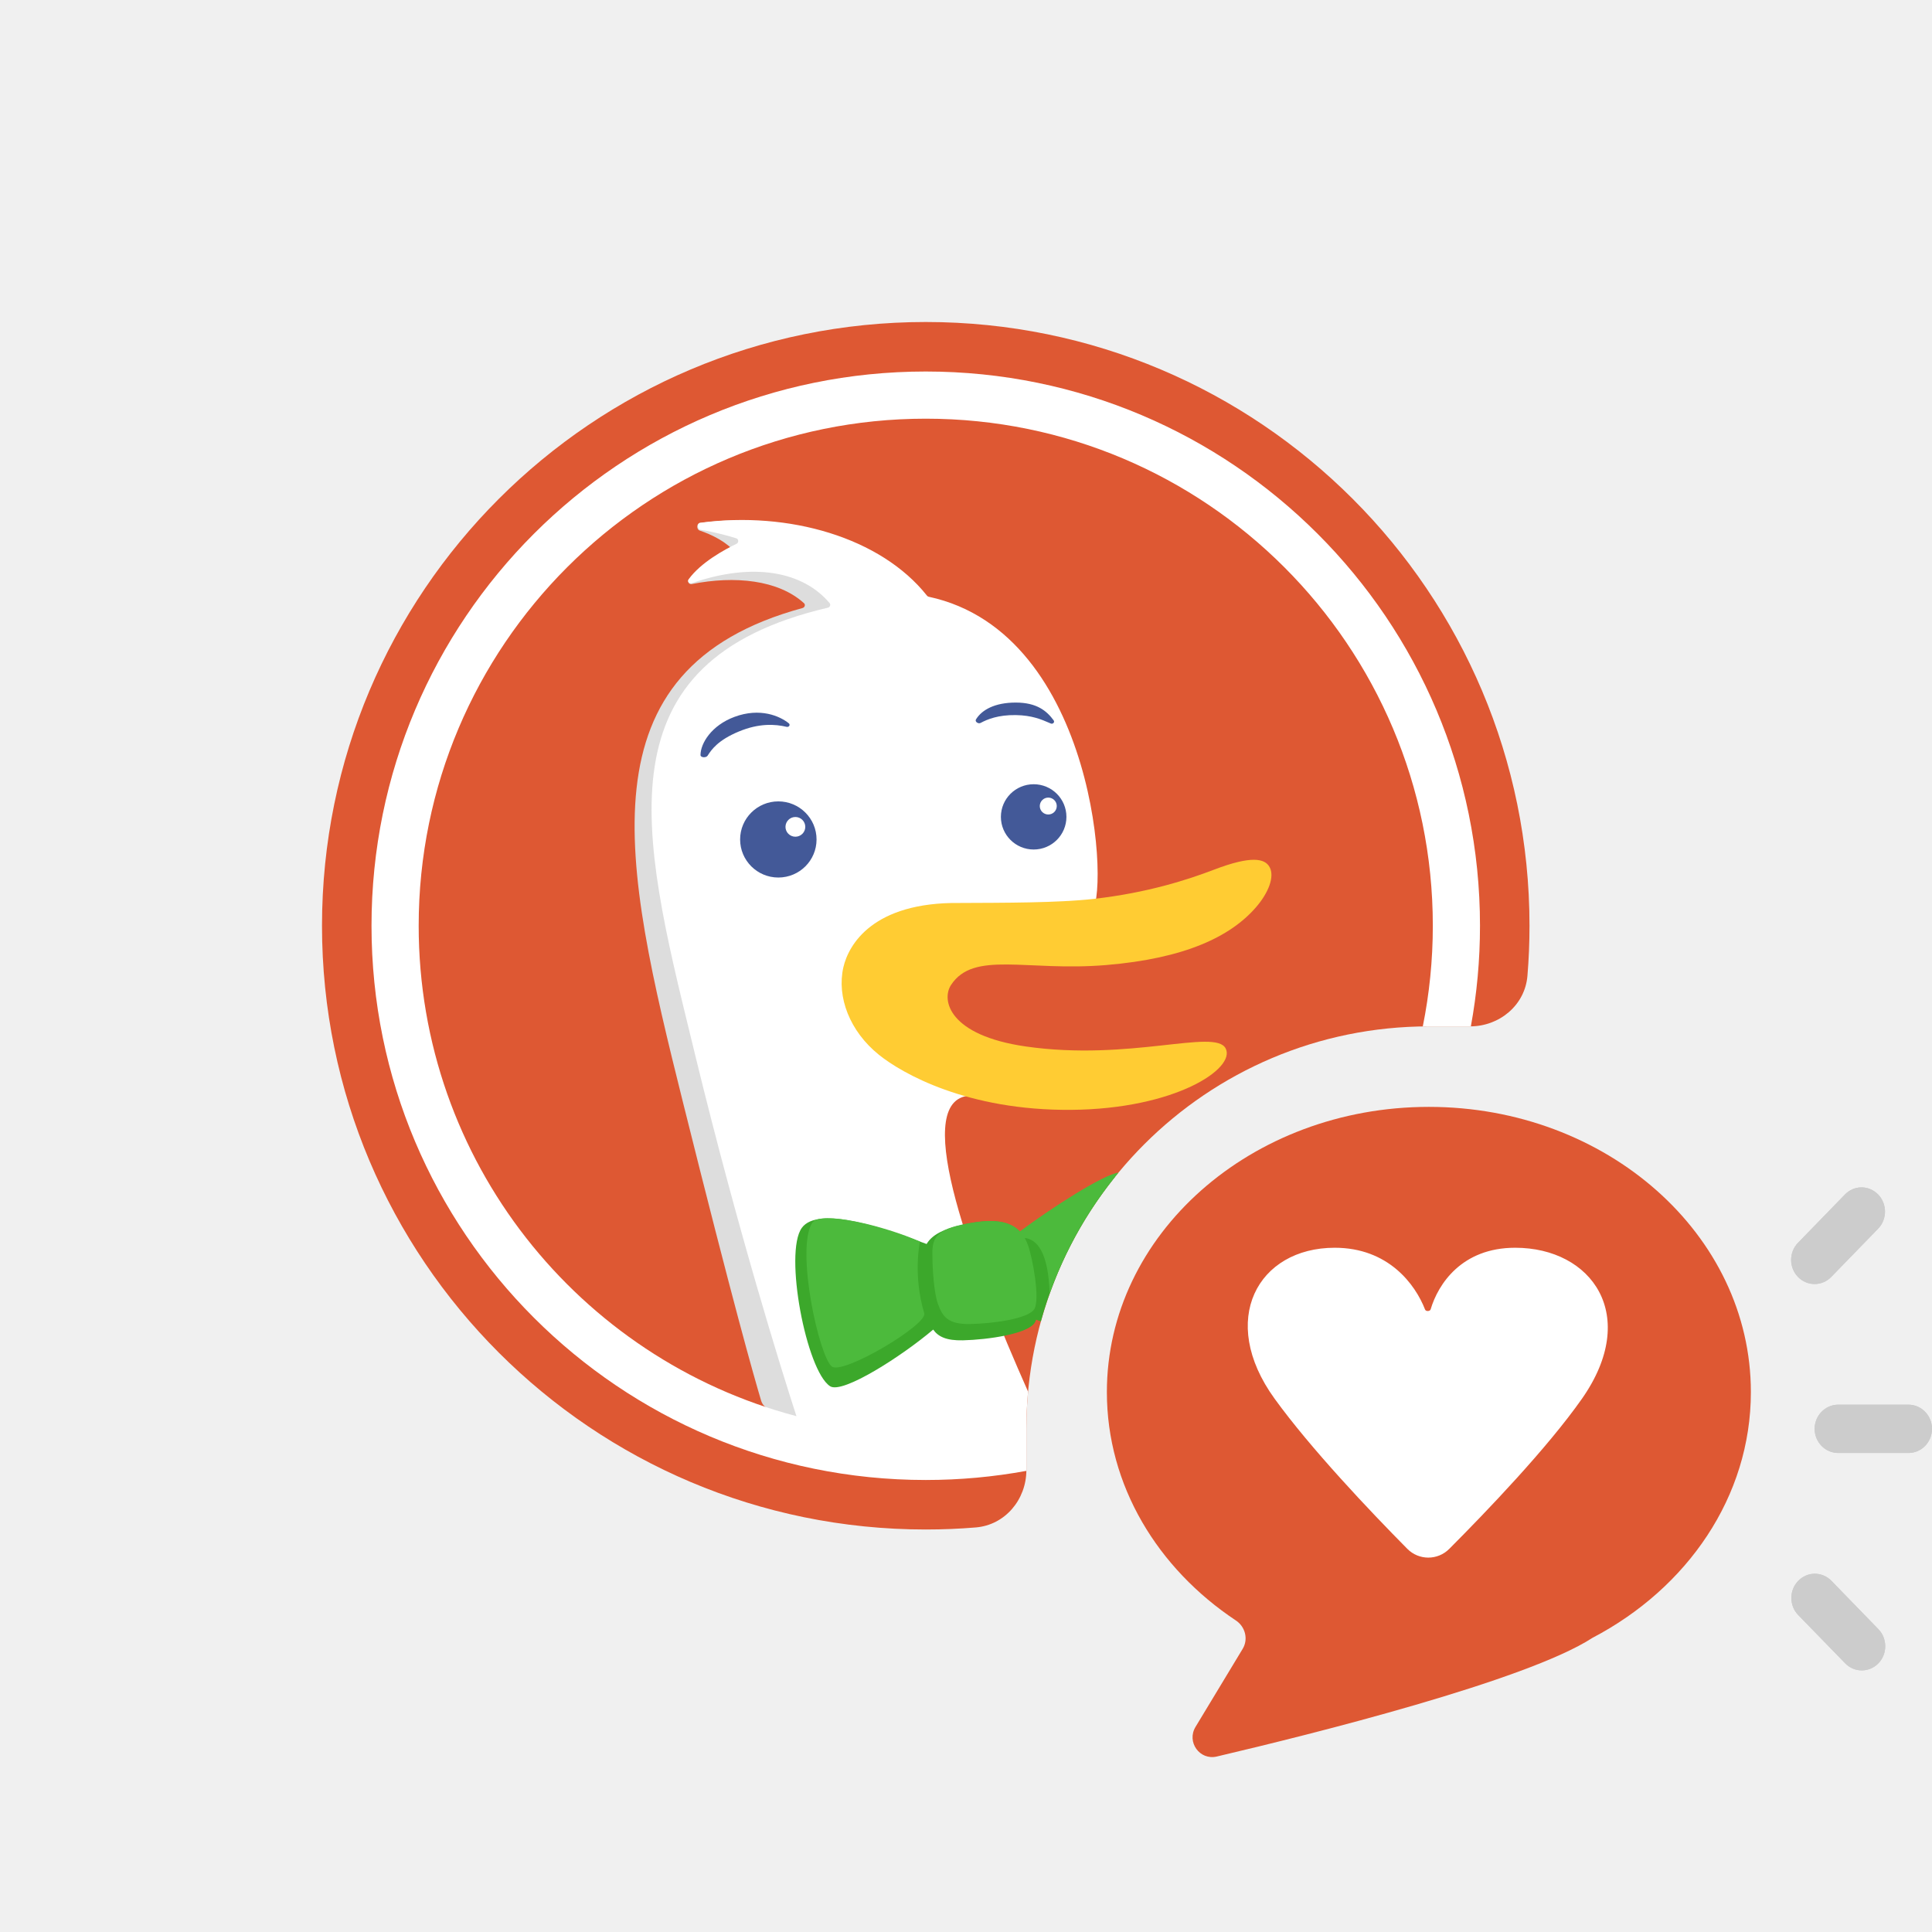
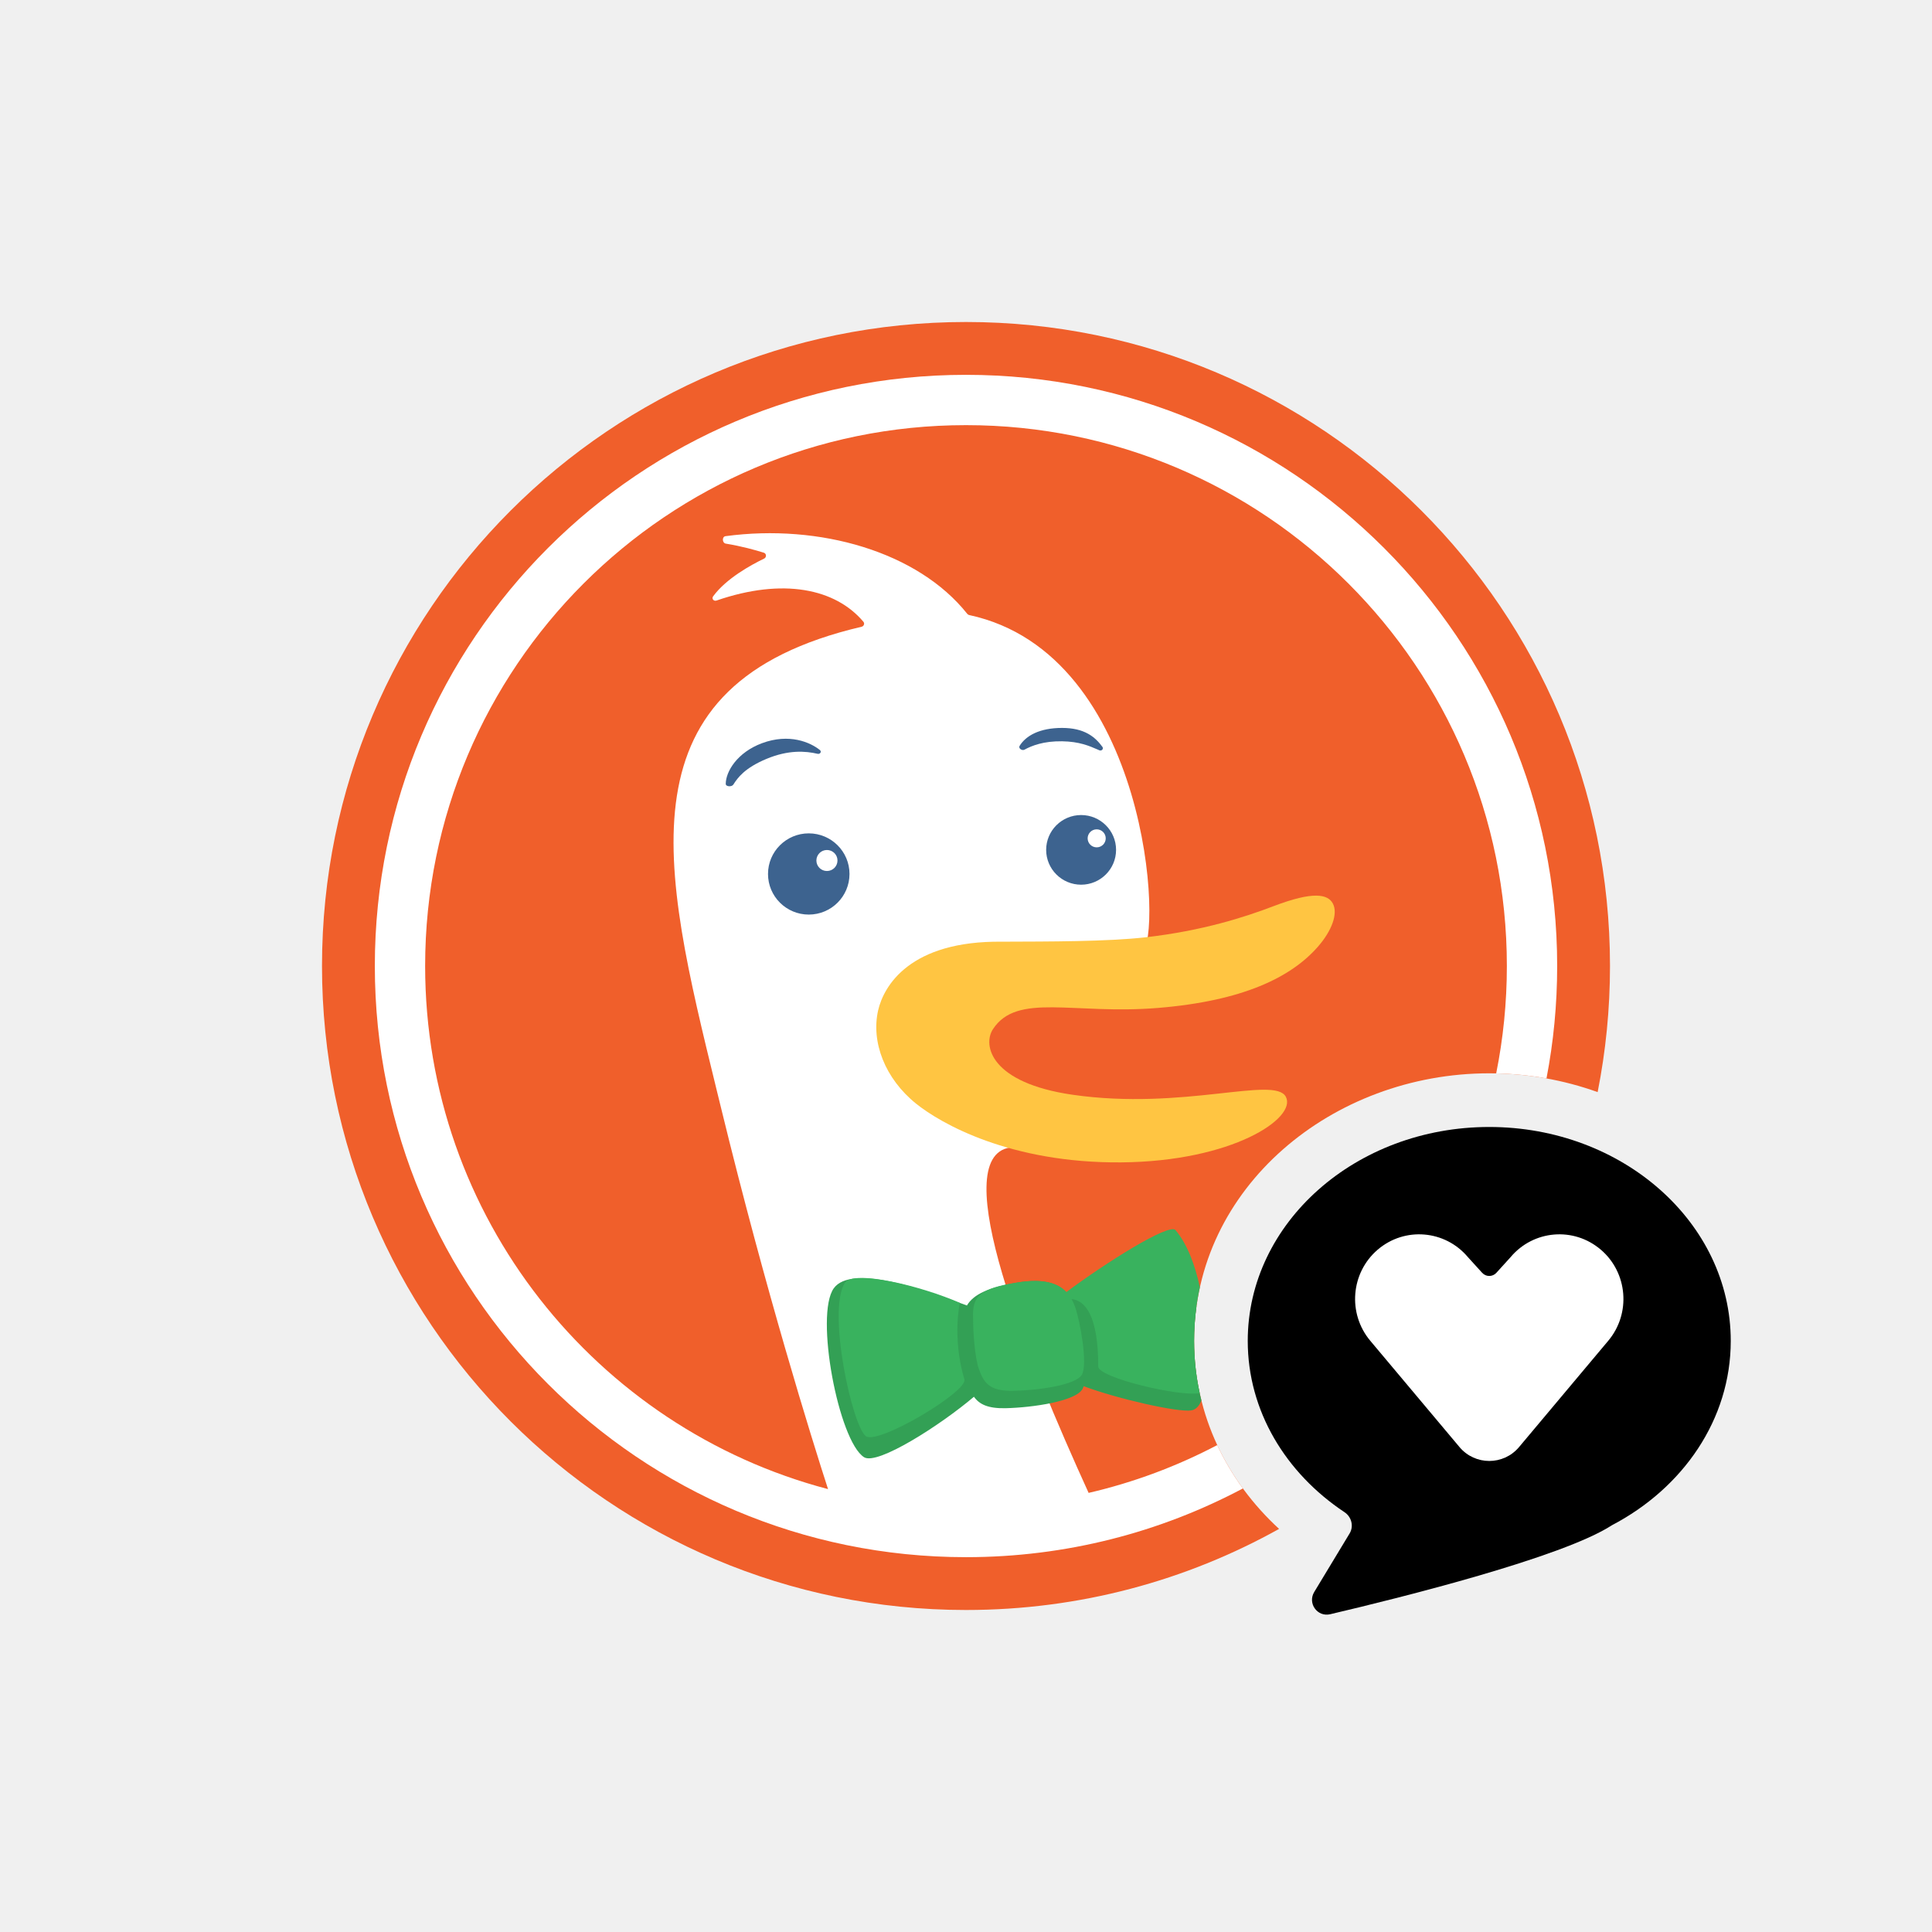
- <svg xmlns="http://www.w3.org/2000/svg" width="48" height="48" viewBox="0 0 48 48" fill="none">
-   <path d="M46.251 29.5C46.399 29.5 46.548 29.56 46.662 29.677C46.889 29.911 46.889 30.292 46.662 30.526L45.496 31.726C45.268 31.96 44.898 31.96 44.671 31.726C44.443 31.492 44.443 31.111 44.671 30.877L45.837 29.677C45.95 29.56 46.099 29.5 46.248 29.5H46.251Z" fill="#CCCCCC" />
-   <path d="M45.668 34.899H47.417C47.738 34.899 48 35.169 48 35.499C48 35.829 47.738 36.099 47.417 36.099H45.668C45.347 36.099 45.084 35.829 45.084 35.499C45.084 35.169 45.347 34.899 45.668 34.899Z" fill="#CCCCCC" />
-   <path d="M44.676 39.276C44.79 39.159 44.939 39.099 45.088 39.099H45.09C45.239 39.099 45.388 39.159 45.502 39.276L46.668 40.476C46.895 40.71 46.895 41.091 46.668 41.325C46.44 41.559 46.07 41.559 45.843 41.325L44.676 40.125C44.449 39.891 44.449 39.51 44.676 39.276Z" fill="#CCCCCC" />
-   <path d="M34.28 30.747C34.28 31.935 34.28 34.275 32.852 34.275C32.799 34.275 32.76 34.324 32.77 34.375L33.629 38.623C33.701 38.98 33.995 39.25 34.357 39.291L38.296 39.741C38.715 39.789 39.123 39.587 39.341 39.225C39.435 39.068 39.461 38.879 39.413 38.702L39.299 38.286L39.641 38.028C39.947 37.797 40.057 37.388 39.91 37.035L39.74 36.627L40.12 36.324C40.559 35.972 40.535 35.297 40.073 34.977L39.908 34.863L40.111 34.491C40.29 34.164 40.231 33.758 39.968 33.495L39.902 33.429C39.745 33.272 39.531 33.183 39.308 33.183L36.8 33.183C36.058 33.183 36.036 32.838 36.238 32.124C36.274 31.994 36.296 31.845 36.296 31.671C36.296 30.327 34.28 30.327 34.28 30.747Z" fill="white" />
-   <path d="M30.5 34.644C30.5 34.273 30.801 33.972 31.172 33.972H31.439C31.764 33.972 32.042 34.204 32.1 34.523L32.856 38.679C32.931 39.092 32.614 39.472 32.195 39.472H31.172C30.801 39.472 30.5 39.171 30.5 38.8V34.644Z" fill="white" />
-   <path d="M30.705 40.26C30.938 40.414 31.019 40.725 30.874 40.965L29.703 42.903C29.475 43.279 29.805 43.741 30.232 43.64C32.588 43.087 37.932 41.754 39.564 40.692C41.92 39.459 43.5 37.186 43.5 34.586C43.5 30.672 39.918 27.5 35.5 27.5C31.082 27.5 27.5 30.672 27.5 34.586C27.5 36.907 28.759 38.967 30.705 40.26Z" fill="#DE5833" />
-   <path d="M46.251 29.5C46.399 29.5 46.548 29.56 46.662 29.677C46.889 29.911 46.889 30.292 46.662 30.526L45.496 31.726C45.268 31.96 44.898 31.96 44.671 31.726C44.443 31.492 44.443 31.111 44.671 30.877L45.837 29.677C45.95 29.56 46.099 29.5 46.248 29.5H46.251Z" fill="#CCCCCC" />
-   <path d="M45.668 34.899H47.417C47.738 34.899 48 35.169 48 35.499C48 35.829 47.738 36.099 47.417 36.099H45.668C45.347 36.099 45.084 35.829 45.084 35.499C45.084 35.169 45.347 34.899 45.668 34.899Z" fill="#CCCCCC" />
-   <path d="M44.676 39.276C44.79 39.159 44.939 39.099 45.088 39.099H45.09C45.239 39.099 45.388 39.159 45.502 39.276L46.668 40.476C46.895 40.71 46.895 41.091 46.668 41.325C46.44 41.559 46.07 41.559 45.843 41.325L44.676 40.125C44.449 39.891 44.449 39.51 44.676 39.276Z" fill="#CCCCCC" />
-   <path d="M33.161 31C34.491 31 35.162 31.907 35.405 32.535C35.425 32.587 35.528 32.583 35.544 32.53C35.73 31.901 36.318 31 37.644 31C39.553 31 40.752 32.684 39.304 34.75C38.444 35.976 36.937 37.548 36.007 38.481C35.719 38.771 35.252 38.771 34.964 38.48C34.026 37.532 32.56 35.985 31.667 34.75C30.25 32.794 31.252 31 33.161 31Z" fill="white" />
-   <path d="M25.5 36.523C25.5 37.256 24.971 37.89 24.241 37.949C23.832 37.983 23.418 38 23 38C14.716 38 8 31.284 8 23C8 14.716 14.716 8 23 8C31.284 8 38 14.716 38 23C38 23.418 37.983 23.832 37.949 24.241C37.89 24.971 37.256 25.5 36.523 25.5H35.5C29.977 25.5 25.5 29.977 25.5 35.5V36.523Z" fill="#DE5833" />
-   <path d="M25.11 34.168C25.11 34.176 25.109 34.183 25.109 34.191V34.484C25.109 35.762 21.055 35.746 19.11 35.014C19.012 34.977 18.939 34.896 18.909 34.795C18.73 34.192 18.221 32.411 16.965 27.374C15.486 21.445 14.387 16.615 19.94 15.106C19.994 15.091 20.016 15.023 19.975 14.986C19.335 14.404 18.249 14.3 17.186 14.511C17.112 14.525 17.064 14.435 17.122 14.386C17.616 13.966 17.991 13.879 18.198 13.872C18.264 13.869 18.32 13.788 18.278 13.737C18.059 13.464 17.687 13.284 17.381 13.18C17.301 13.153 17.305 13.004 17.388 12.993C17.855 12.93 18.451 12.896 18.907 12.968C19.596 13.084 20.335 13.508 21.002 13.892C21.204 14.007 21.398 14.119 21.583 14.217C22.301 14.598 23.316 26.398 23.233 26.725C22.781 28.527 23.776 31.323 24.766 33.305C25.113 33.997 25.111 34.067 25.11 34.168Z" fill="#DDDDDD" />
-   <path d="M36.543 25.5C36.692 24.689 36.77 23.854 36.77 23C36.77 15.395 30.605 9.23 23 9.23C15.395 9.23 9.23 15.395 9.23 23C9.23 30.605 15.395 36.77 23 36.77C23.854 36.77 24.689 36.692 25.5 36.543V35.5C25.5 35.188 25.514 34.879 25.542 34.575C24.178 31.502 22.63 27.445 24.025 27.228C24.081 27.219 24.116 27.154 24.089 27.105C21.413 22.118 24.655 22.481 26.293 22.664C26.697 22.709 27.003 22.744 27.098 22.684C27.583 22.381 27.282 15.729 23.074 14.826C23.057 14.822 23.041 14.813 23.031 14.799C21.882 13.351 19.592 12.693 17.399 12.988C17.312 13 17.32 13.149 17.407 13.163C17.773 13.222 18.099 13.313 18.29 13.373C18.355 13.393 18.358 13.482 18.298 13.511C18.005 13.652 17.412 13.973 17.109 14.392C17.07 14.446 17.125 14.51 17.188 14.488C18.735 13.954 19.958 14.208 20.611 14.983C20.646 15.024 20.62 15.086 20.568 15.098C14.877 16.43 15.915 20.672 17.187 25.865L17.188 25.868C17.222 26.01 17.257 26.153 17.292 26.297C18.343 30.602 19.406 34.009 19.787 35.184C14.386 33.764 10.402 28.847 10.402 23C10.402 16.043 16.043 10.402 23 10.402C29.957 10.402 35.598 16.043 35.598 23C35.598 23.856 35.512 24.693 35.349 25.501C35.4 25.5 35.45 25.5 35.5 25.5H36.543Z" fill="white" />
-   <path d="M27.699 29.243C27.312 29.196 26.161 30.026 25.384 30.67C25.213 30.428 24.891 30.253 24.165 30.379C23.529 30.49 23.177 30.643 23.021 30.907C22.017 30.527 20.328 29.939 19.92 30.507C19.474 31.127 20.032 34.06 20.624 34.441C20.933 34.64 22.412 33.689 23.185 33.033C23.309 33.209 23.51 33.309 23.923 33.3C24.546 33.285 25.558 33.14 25.715 32.85C25.725 32.832 25.733 32.811 25.74 32.787C25.779 32.802 25.819 32.816 25.86 32.831C26.227 31.504 26.86 30.287 27.699 29.243Z" fill="#3CA82B" />
-   <path d="M27.789 29.133C27.42 29.178 26.141 29.996 25.34 30.593C25.147 30.39 24.813 30.271 24.181 30.373C23.327 30.511 23.143 30.689 23.166 31.195C23.164 31.536 23.209 32.131 23.299 32.384C23.413 32.701 23.538 32.905 24.097 32.895C24.656 32.886 25.562 32.766 25.701 32.517C25.841 32.268 25.656 31.261 25.543 30.945C25.52 30.88 25.493 30.817 25.459 30.757C25.751 30.789 26.047 31.087 26.078 32.143C26.472 31.037 27.055 30.02 27.789 29.133Z" fill="#4CBA3C" />
-   <path d="M22.856 30.847C21.977 30.456 20.376 30.067 20.179 30.38C19.764 31.037 20.349 33.701 20.666 33.95C20.941 34.166 23.047 32.911 22.963 32.629C22.675 31.665 22.856 30.847 22.856 30.847Z" fill="#4CBA3C" />
-   <path fill-rule="evenodd" clip-rule="evenodd" d="M20.953 24.033C21.083 23.47 21.686 22.408 23.841 22.434C24.93 22.429 26.284 22.433 27.181 22.332C28.514 22.18 29.504 21.858 30.164 21.606C31.096 21.25 31.427 21.33 31.543 21.543C31.671 21.776 31.521 22.18 31.195 22.552C30.572 23.263 29.453 23.813 27.476 23.977C25.5 24.14 24.19 23.61 23.627 24.473C23.384 24.845 23.572 25.723 25.483 25.999C28.066 26.372 30.187 25.55 30.45 26.046C30.712 26.543 29.202 27.553 26.614 27.574C24.027 27.595 22.411 26.668 21.838 26.207C21.111 25.623 20.786 24.77 20.953 24.033Z" fill="#FFCC33" />
+ <svg xmlns="http://www.w3.org/2000/svg" width="96" height="96" viewBox="0 0 96 96" fill="none">
+   <path d="M48 16C65.673 16 80 30.327 80 48C80 50.145 79.788 52.239 79.386 54.266C77.699 53.661 75.876 53.332 74 53.332C66.213 53.332 59.334 58.991 59.334 66.629C59.334 70.33 60.989 73.609 63.557 75.97C58.952 78.537 53.647 80 48 80C30.327 80 16 65.673 16 48C16 30.327 30.327 16 48 16Z" fill="#F05F2B" />
+   <path d="M62.58 69.902C62.596 69.945 62.612 69.989 62.628 70.031C62.624 70.021 62.62 70.011 62.617 70.001L62.58 69.902Z" fill="#F05F2B" />
+   <path d="M62.022 67.27L62.013 67.116C62.015 67.169 62.018 67.221 62.022 67.273C62.022 67.272 62.022 67.271 62.022 67.27Z" fill="#F05F2B" />
+   <path d="M48 18.625C64.223 18.625 77.375 31.777 77.375 48C77.375 49.91 77.192 51.778 76.844 53.586C76.028 53.439 75.192 53.354 74.345 53.336C74.692 51.611 74.875 49.827 74.875 48C74.875 33.157 62.843 21.125 48 21.125C33.157 21.125 21.125 33.157 21.125 48C21.125 60.473 29.623 70.962 41.145 73.993C40.333 71.485 38.064 64.217 35.824 55.032C35.749 54.727 35.675 54.422 35.6 54.119L35.598 54.111C32.886 43.033 30.671 33.985 42.812 31.143C42.923 31.117 42.977 30.984 42.904 30.897C41.511 29.244 38.901 28.703 35.602 29.841C35.466 29.887 35.349 29.751 35.433 29.635C36.08 28.743 37.344 28.057 37.968 27.757C38.097 27.695 38.09 27.506 37.953 27.463C37.544 27.335 36.849 27.14 36.067 27.013C35.882 26.984 35.866 26.667 36.051 26.642C40.729 26.012 45.614 27.417 48.065 30.504C48.089 30.534 48.122 30.554 48.158 30.561C57.135 32.489 57.777 46.679 56.743 47.325C56.539 47.453 55.886 47.38 55.024 47.283C51.532 46.892 44.615 46.119 50.324 56.757C50.38 56.862 50.305 57.001 50.187 57.019C46.98 57.518 51.065 67.537 54.093 74.181C56.345 73.659 58.489 72.854 60.484 71.805C60.838 72.564 61.266 73.285 61.759 73.96C57.654 76.139 52.971 77.375 48 77.375C31.777 77.375 18.625 64.223 18.625 48C18.625 31.777 31.777 18.625 48 18.625Z" fill="white" />
+   <path d="M53.086 64.363C54.83 62.916 57.458 61.032 58.141 61.349C58.49 61.51 59.059 63.127 59.451 64.927C59.374 65.482 59.334 66.05 59.334 66.629C59.334 67.651 59.461 68.64 59.697 69.587C59.586 69.869 59.421 70.047 59.187 70.083C58.52 70.183 55.539 69.513 53.846 68.879C53.831 68.93 53.813 68.975 53.793 69.012C53.458 69.632 51.3 69.942 49.969 69.973C49.089 69.993 48.661 69.779 48.395 69.404C46.747 70.803 43.591 72.831 42.932 72.407C41.668 71.594 40.479 65.337 41.43 64.014C42.301 62.804 45.903 64.057 48.045 64.869C48.379 64.305 49.128 63.978 50.485 63.742C52.035 63.472 52.722 63.847 53.086 64.363Z" fill="#33A055" />
+   <path d="M41.98 63.744C42.401 63.077 45.817 63.906 47.692 64.74C47.692 64.74 47.306 66.486 47.92 68.543C48.099 69.144 43.606 71.821 43.02 71.361C42.342 70.828 41.095 65.145 41.98 63.744Z" fill="#39B25E" />
+   <path d="M52.991 64.199C54.905 62.771 58.098 60.755 58.41 61.123C58.988 61.807 59.378 62.842 59.622 63.963C59.433 64.819 59.334 65.71 59.334 66.629C59.334 67.521 59.43 68.388 59.612 69.224C58.627 69.418 54.571 68.454 54.571 67.903C54.571 65.327 53.902 64.62 53.245 64.548C53.317 64.676 53.375 64.811 53.424 64.949C53.665 65.624 54.059 67.772 53.761 68.303C53.464 68.834 51.532 69.09 50.34 69.11C49.148 69.131 48.879 68.695 48.638 68.02C48.444 67.48 48.349 66.209 48.352 65.482C48.303 64.403 48.697 64.024 50.519 63.73C51.867 63.511 52.58 63.765 52.991 64.199Z" fill="#39B25E" />
+   <path fill-rule="evenodd" clip-rule="evenodd" d="M43.634 50.203C43.911 49.002 45.198 46.737 49.795 46.792C52.119 46.783 55.006 46.791 56.92 46.574C59.764 46.251 61.876 45.563 63.283 45.026C65.273 44.267 65.979 44.437 66.226 44.891C66.498 45.39 66.178 46.252 65.483 47.045C64.154 48.561 61.767 49.735 57.55 50.083C53.333 50.432 50.54 49.301 49.337 51.142C48.819 51.937 49.22 53.809 53.297 54.398C58.808 55.193 63.334 53.44 63.893 54.499C64.452 55.558 61.231 57.713 55.712 57.758C50.192 57.803 46.745 55.825 45.522 54.842C43.971 53.595 43.277 51.776 43.634 50.203Z" fill="#FFC542" />
  <g opacity="0.8">
-     <path d="M24.248 17.873C24.393 17.637 24.713 17.455 25.236 17.455C25.76 17.455 26.006 17.663 26.177 17.896C26.212 17.943 26.159 17.998 26.105 17.975C26.092 17.97 26.079 17.964 26.066 17.958C25.874 17.875 25.639 17.772 25.236 17.766C24.805 17.76 24.534 17.868 24.363 17.961C24.305 17.992 24.214 17.93 24.248 17.873Z" fill="#14307E" />
-     <path d="M18.352 18.176C18.861 17.963 19.261 17.991 19.543 18.058C19.602 18.072 19.644 18.008 19.596 17.969C19.377 17.792 18.886 17.573 18.246 17.811C17.675 18.024 17.406 18.467 17.404 18.758C17.404 18.826 17.545 18.832 17.581 18.774C17.68 18.617 17.844 18.388 18.352 18.176Z" fill="#14307E" />
-     <path fill-rule="evenodd" clip-rule="evenodd" d="M25.681 21.106C25.232 21.106 24.867 20.742 24.867 20.295C24.867 19.847 25.232 19.484 25.681 19.484C26.131 19.484 26.495 19.847 26.495 20.295C26.495 20.742 26.131 21.106 25.681 21.106ZM26.255 20.026C26.255 19.91 26.16 19.816 26.044 19.816C25.928 19.816 25.834 19.91 25.833 20.026C25.833 20.142 25.928 20.236 26.044 20.236C26.161 20.236 26.255 20.142 26.255 20.026Z" fill="#14307E" />
-     <path fill-rule="evenodd" clip-rule="evenodd" d="M20.287 20.856C20.287 21.379 19.862 21.802 19.337 21.802C18.814 21.802 18.388 21.379 18.388 20.856C18.388 20.334 18.814 19.91 19.337 19.91C19.861 19.91 20.287 20.334 20.287 20.856ZM20.007 20.543C20.007 20.408 19.897 20.298 19.761 20.298C19.626 20.298 19.516 20.407 19.515 20.543C19.515 20.678 19.625 20.788 19.761 20.788C19.897 20.788 20.007 20.678 20.007 20.543Z" fill="#14307E" />
+     <path d="M50.663 37.064C50.971 36.559 51.654 36.17 52.771 36.17C53.888 36.17 54.414 36.615 54.778 37.111C54.852 37.212 54.739 37.33 54.624 37.281C54.597 37.269 54.569 37.257 54.541 37.244C54.132 37.066 53.63 36.846 52.771 36.834C51.852 36.821 51.272 37.051 50.907 37.25C50.784 37.317 50.59 37.183 50.663 37.064Z" fill="#0D3C73" />
+     <path d="M38.085 37.709C39.17 37.255 40.022 37.314 40.625 37.456C40.752 37.486 40.84 37.35 40.739 37.268C40.271 36.891 39.224 36.422 37.858 36.931C36.64 37.386 36.066 38.329 36.062 38.95C36.062 39.096 36.363 39.108 36.44 38.985C36.651 38.65 37 38.162 38.085 37.709Z" fill="#0D3C73" />
+     <path fill-rule="evenodd" clip-rule="evenodd" d="M53.72 43.96C52.761 43.96 51.983 43.184 51.983 42.229C51.983 41.275 52.761 40.499 53.72 40.499C54.679 40.499 55.457 41.275 55.457 42.229C55.457 43.184 54.679 43.96 53.72 43.96ZM54.943 41.656C54.943 41.409 54.741 41.209 54.493 41.209C54.246 41.209 54.046 41.409 54.044 41.656C54.044 41.903 54.246 42.104 54.493 42.104C54.743 42.104 54.943 41.903 54.943 41.656Z" fill="#0D3C73" />
+     <path fill-rule="evenodd" clip-rule="evenodd" d="M42.211 43.427C42.211 44.542 41.305 45.445 40.187 45.445C39.07 45.445 38.162 44.542 38.162 43.427C38.162 42.312 39.07 41.409 40.187 41.409C41.303 41.409 42.211 42.312 42.211 43.427ZM41.614 42.758C41.614 42.47 41.38 42.236 41.09 42.236C40.802 42.236 40.568 42.468 40.566 42.758C40.566 43.046 40.8 43.28 41.09 43.28C41.38 43.28 41.614 43.046 41.614 42.758Z" fill="#0D3C73" />
  </g>
+   <path d="M66.807 75.139C67.157 75.371 67.279 75.838 67.061 76.197L65.304 79.104C64.963 79.668 65.457 80.361 66.098 80.21C69.631 79.38 77.648 77.381 80.096 75.788C83.63 73.938 86 70.529 86 66.629C86 60.758 80.627 55.999 74 55.999C67.373 55.999 62 60.758 62 66.629C62 70.11 63.888 73.2 66.807 75.139Z" fill="black" />
+   <path d="M75.06 62.467C76.196 61.115 78.202 60.948 79.542 62.095H79.544C80.883 63.242 81.049 65.268 79.913 66.622L75.48 71.905C74.708 72.824 73.294 72.824 72.523 71.905L68.088 66.622C66.953 65.268 67.118 63.242 68.457 62.095C69.798 60.948 71.805 61.115 72.94 62.467L73.648 63.246C73.837 63.454 74.164 63.454 74.353 63.246L75.06 62.467Z" fill="white" />
</svg>
